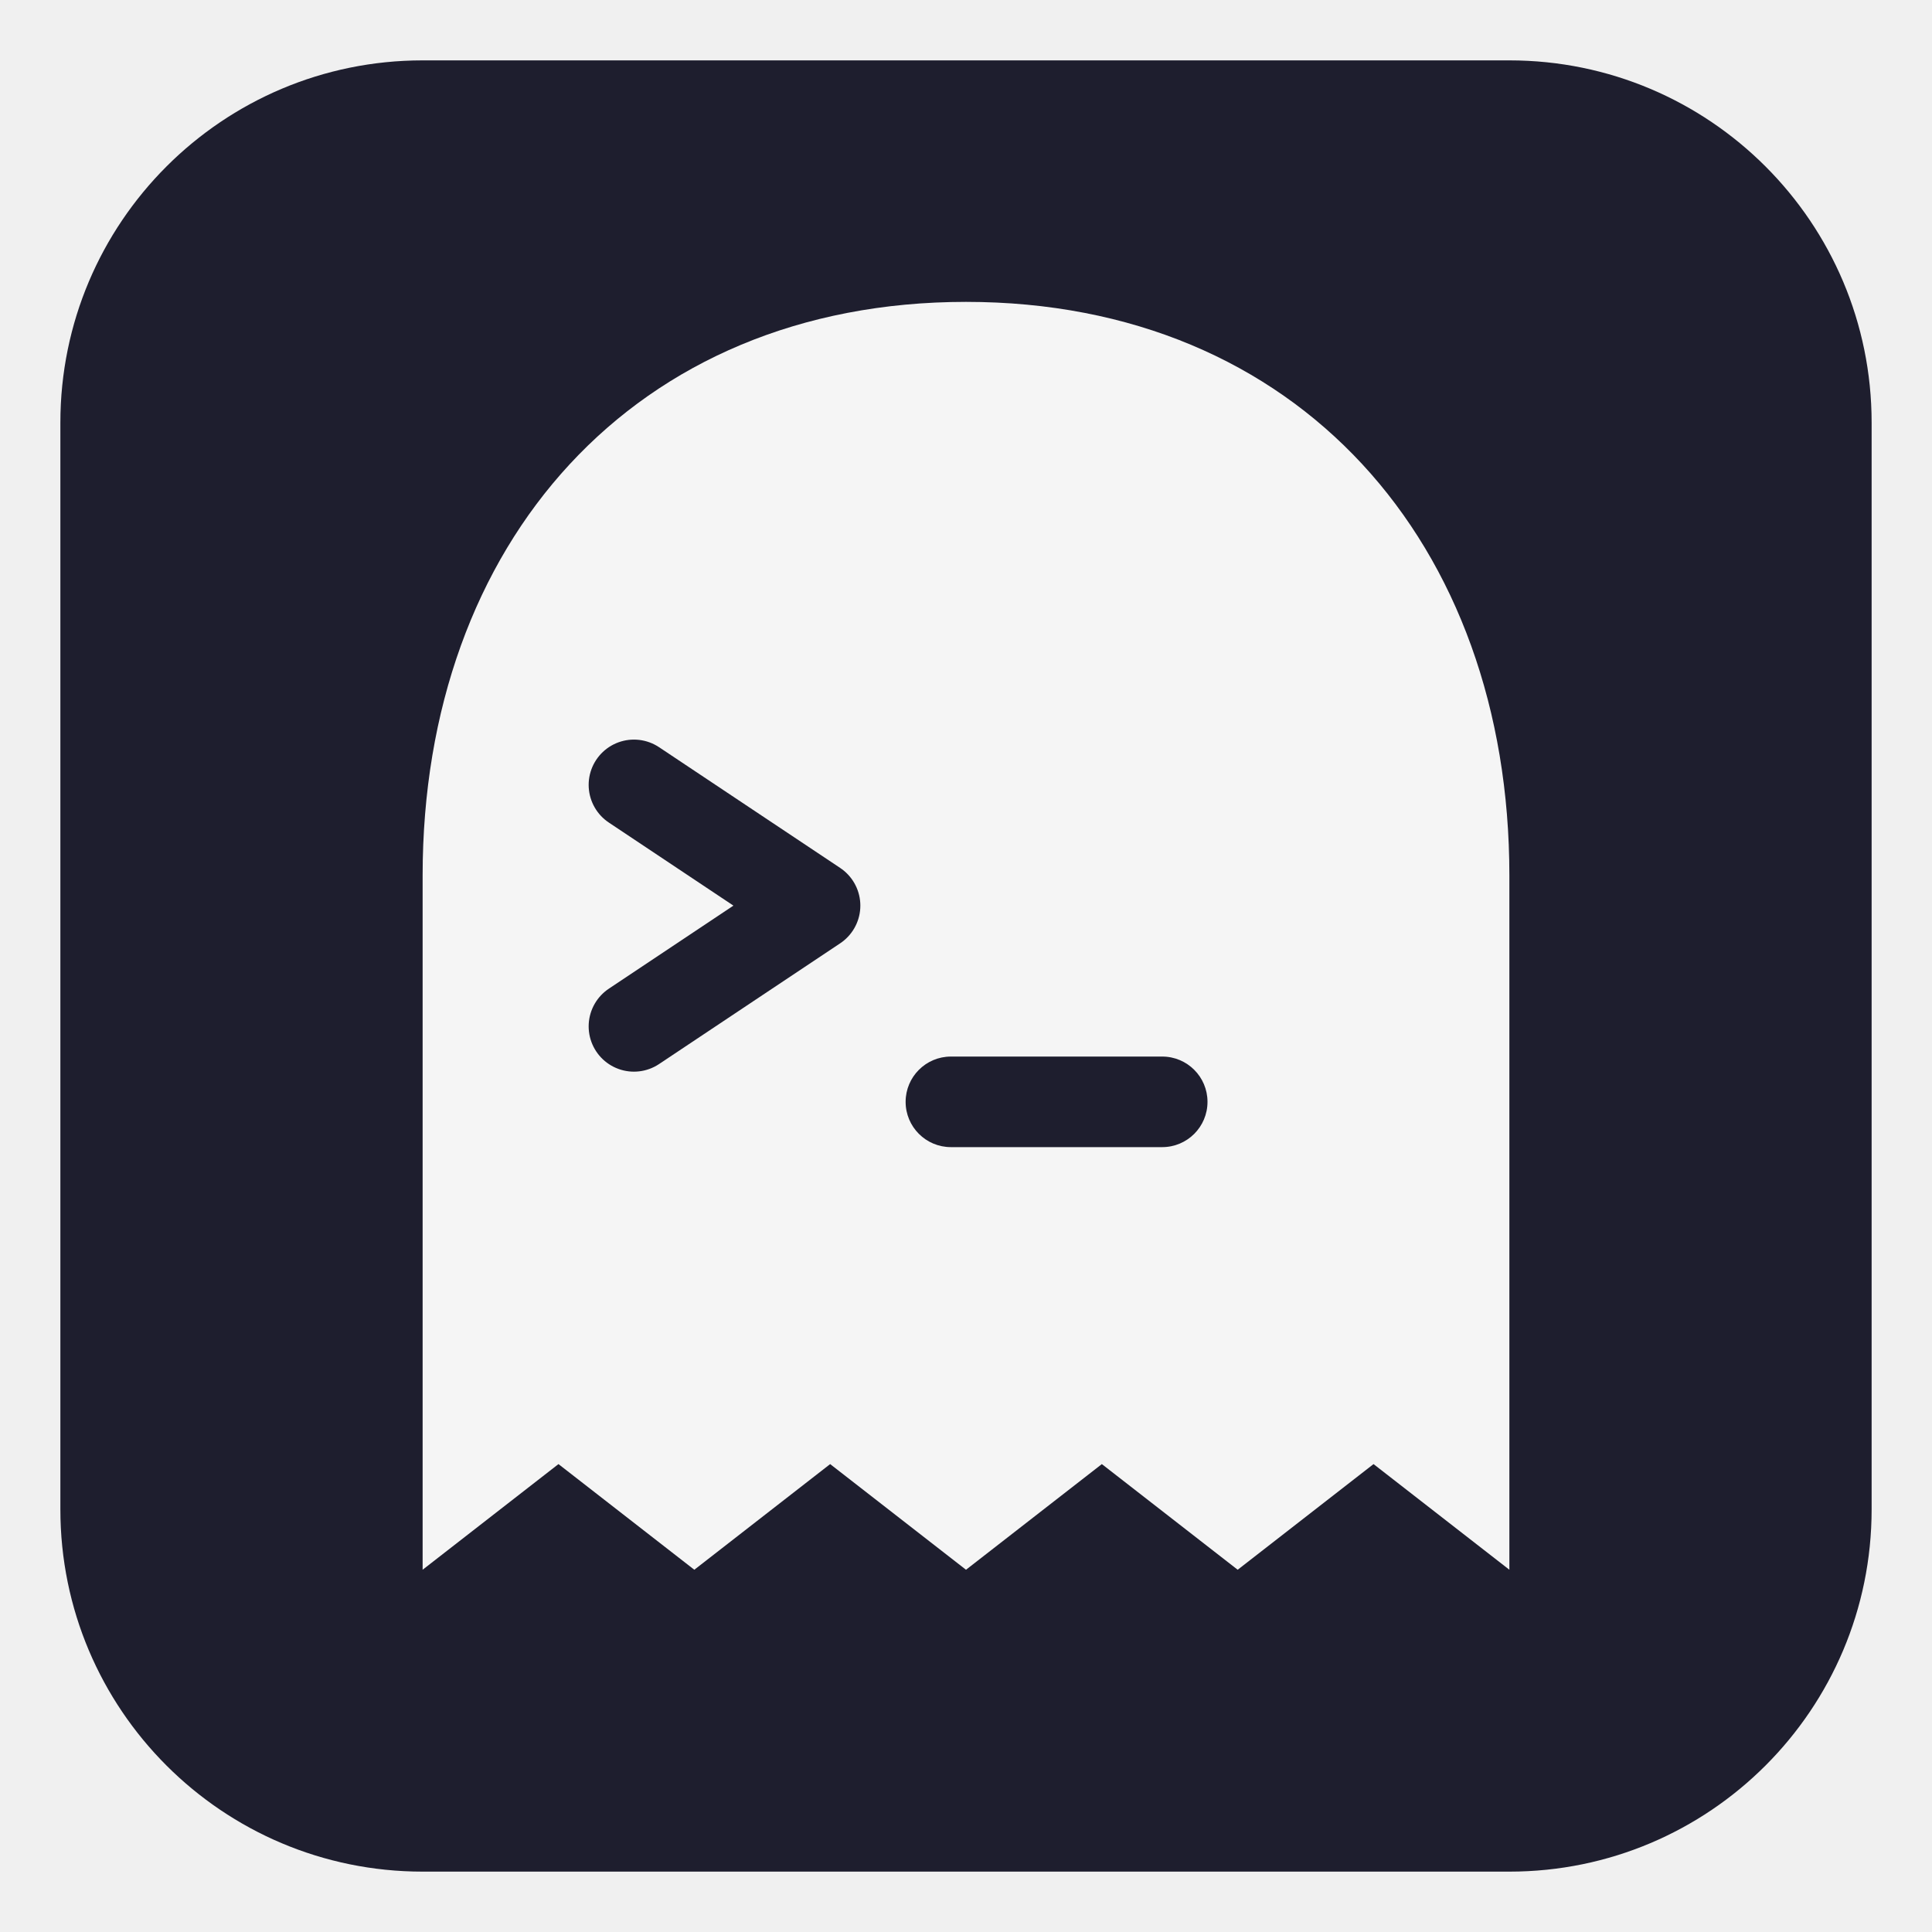
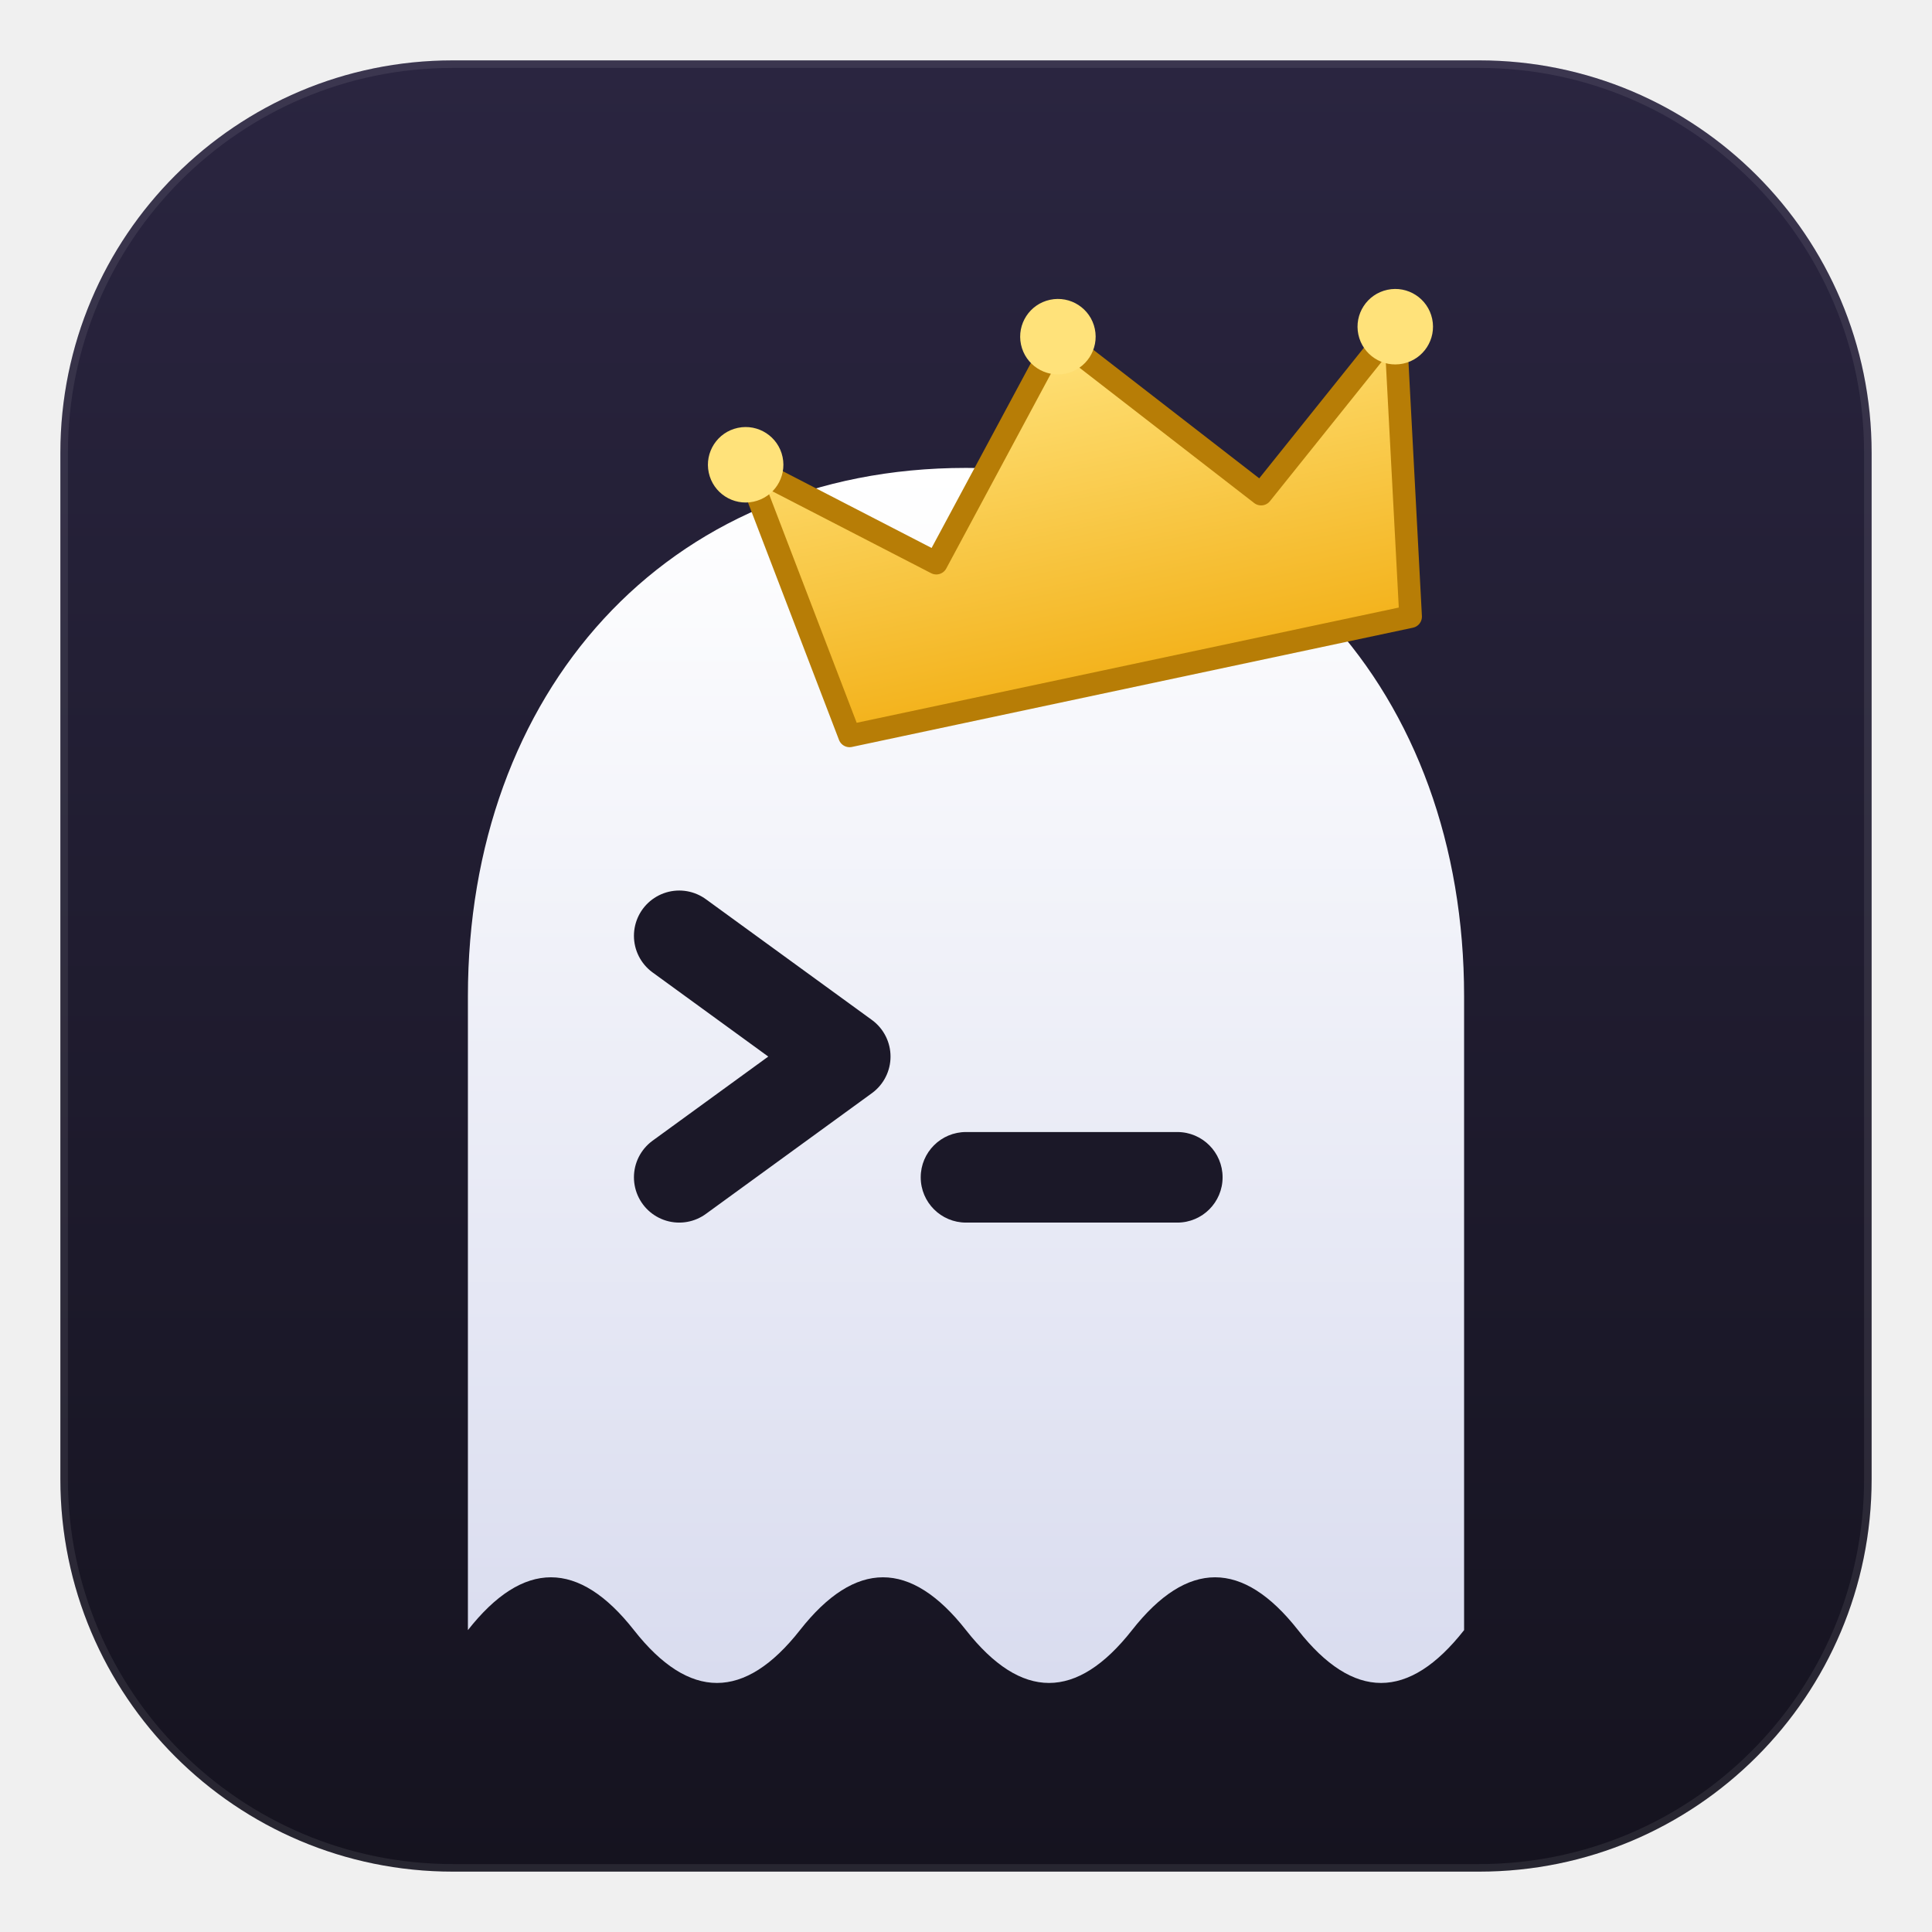
<svg xmlns="http://www.w3.org/2000/svg" width="256" height="256" viewBox="0 0 256 256">
-   <rect x="8" y="8" width="240" height="240" rx="48" fill="#1e1e2e" />
-   <path d="M128 40c-44 0-72 32-72 76v92l18-14 18 14 18-14 18 14 18-14 18 14 18-14 18 14v-92c0-44-28-76-72-76z" fill="#f5f5f5" />
-   <path d="M84 104l24 16-24 16" fill="none" stroke="#1e1e2e" stroke-width="12" stroke-linecap="round" stroke-linejoin="round" />
-   <rect x="120" y="140" width="40" height="12" rx="6" fill="#1e1e2e" />
+   <defs>
+     <linearGradient id="bg" x1="0" y1="0" x2="0" y2="1">
+       <stop offset="0" stop-color="#2a2540" />
+       <stop offset="1" stop-color="#15131f" />
+     </linearGradient>
+     <linearGradient id="ghost" x1="0" y1="0" x2="0" y2="1">
+       <stop offset="0" stop-color="#ffffff" />
+       <stop offset="1" stop-color="#d9dcef" />
+     </linearGradient>
+     <linearGradient id="crown" x1="0" y1="0" x2="0" y2="1">
+       <stop offset="0" stop-color="#ffe27a" />
+       <stop offset="1" stop-color="#f3b21b" />
+     </linearGradient>
+   </defs>
+   <rect x="8" y="8" width="240" height="240" rx="52" fill="url(#bg)" />
+   <rect x="8.5" y="8.5" width="239" height="239" rx="51.5" fill="none" stroke="#ffffff" stroke-opacity=".08" />
+   <path d="M128 62c-40 0-66 30-66 70v84            q11 -14 22 0 q11 14 22 0 q11 -14 22 0 q11 14 22 0 q11 -14 22 0 q11 14 22 0            v-84c0-40-26-70-66-70z" fill="url(#ghost)" />
+   <path d="M90 124l22 16-22 16" fill="none" stroke="#1b1828" stroke-width="12" stroke-linecap="round" stroke-linejoin="round" />
+   <rect x="122" y="150" width="40" height="12" rx="6" fill="#1b1828" />
+   <g transform="translate(-4 14) rotate(-12 150 58)">
+     <path d="M112 76l-6-38 22 18 22-26 22 26 22-18-6 38z" fill="url(#crown)" stroke="#b77d06" stroke-width="3" stroke-linejoin="round" />
+     <circle cx="106" cy="38" r="5" fill="#ffe27a" />
+     <circle cx="150" cy="30" r="5" fill="#ffe27a" />
+     <circle cx="194" cy="38" r="5" fill="#ffe27a" />
+   </g>
</svg>
